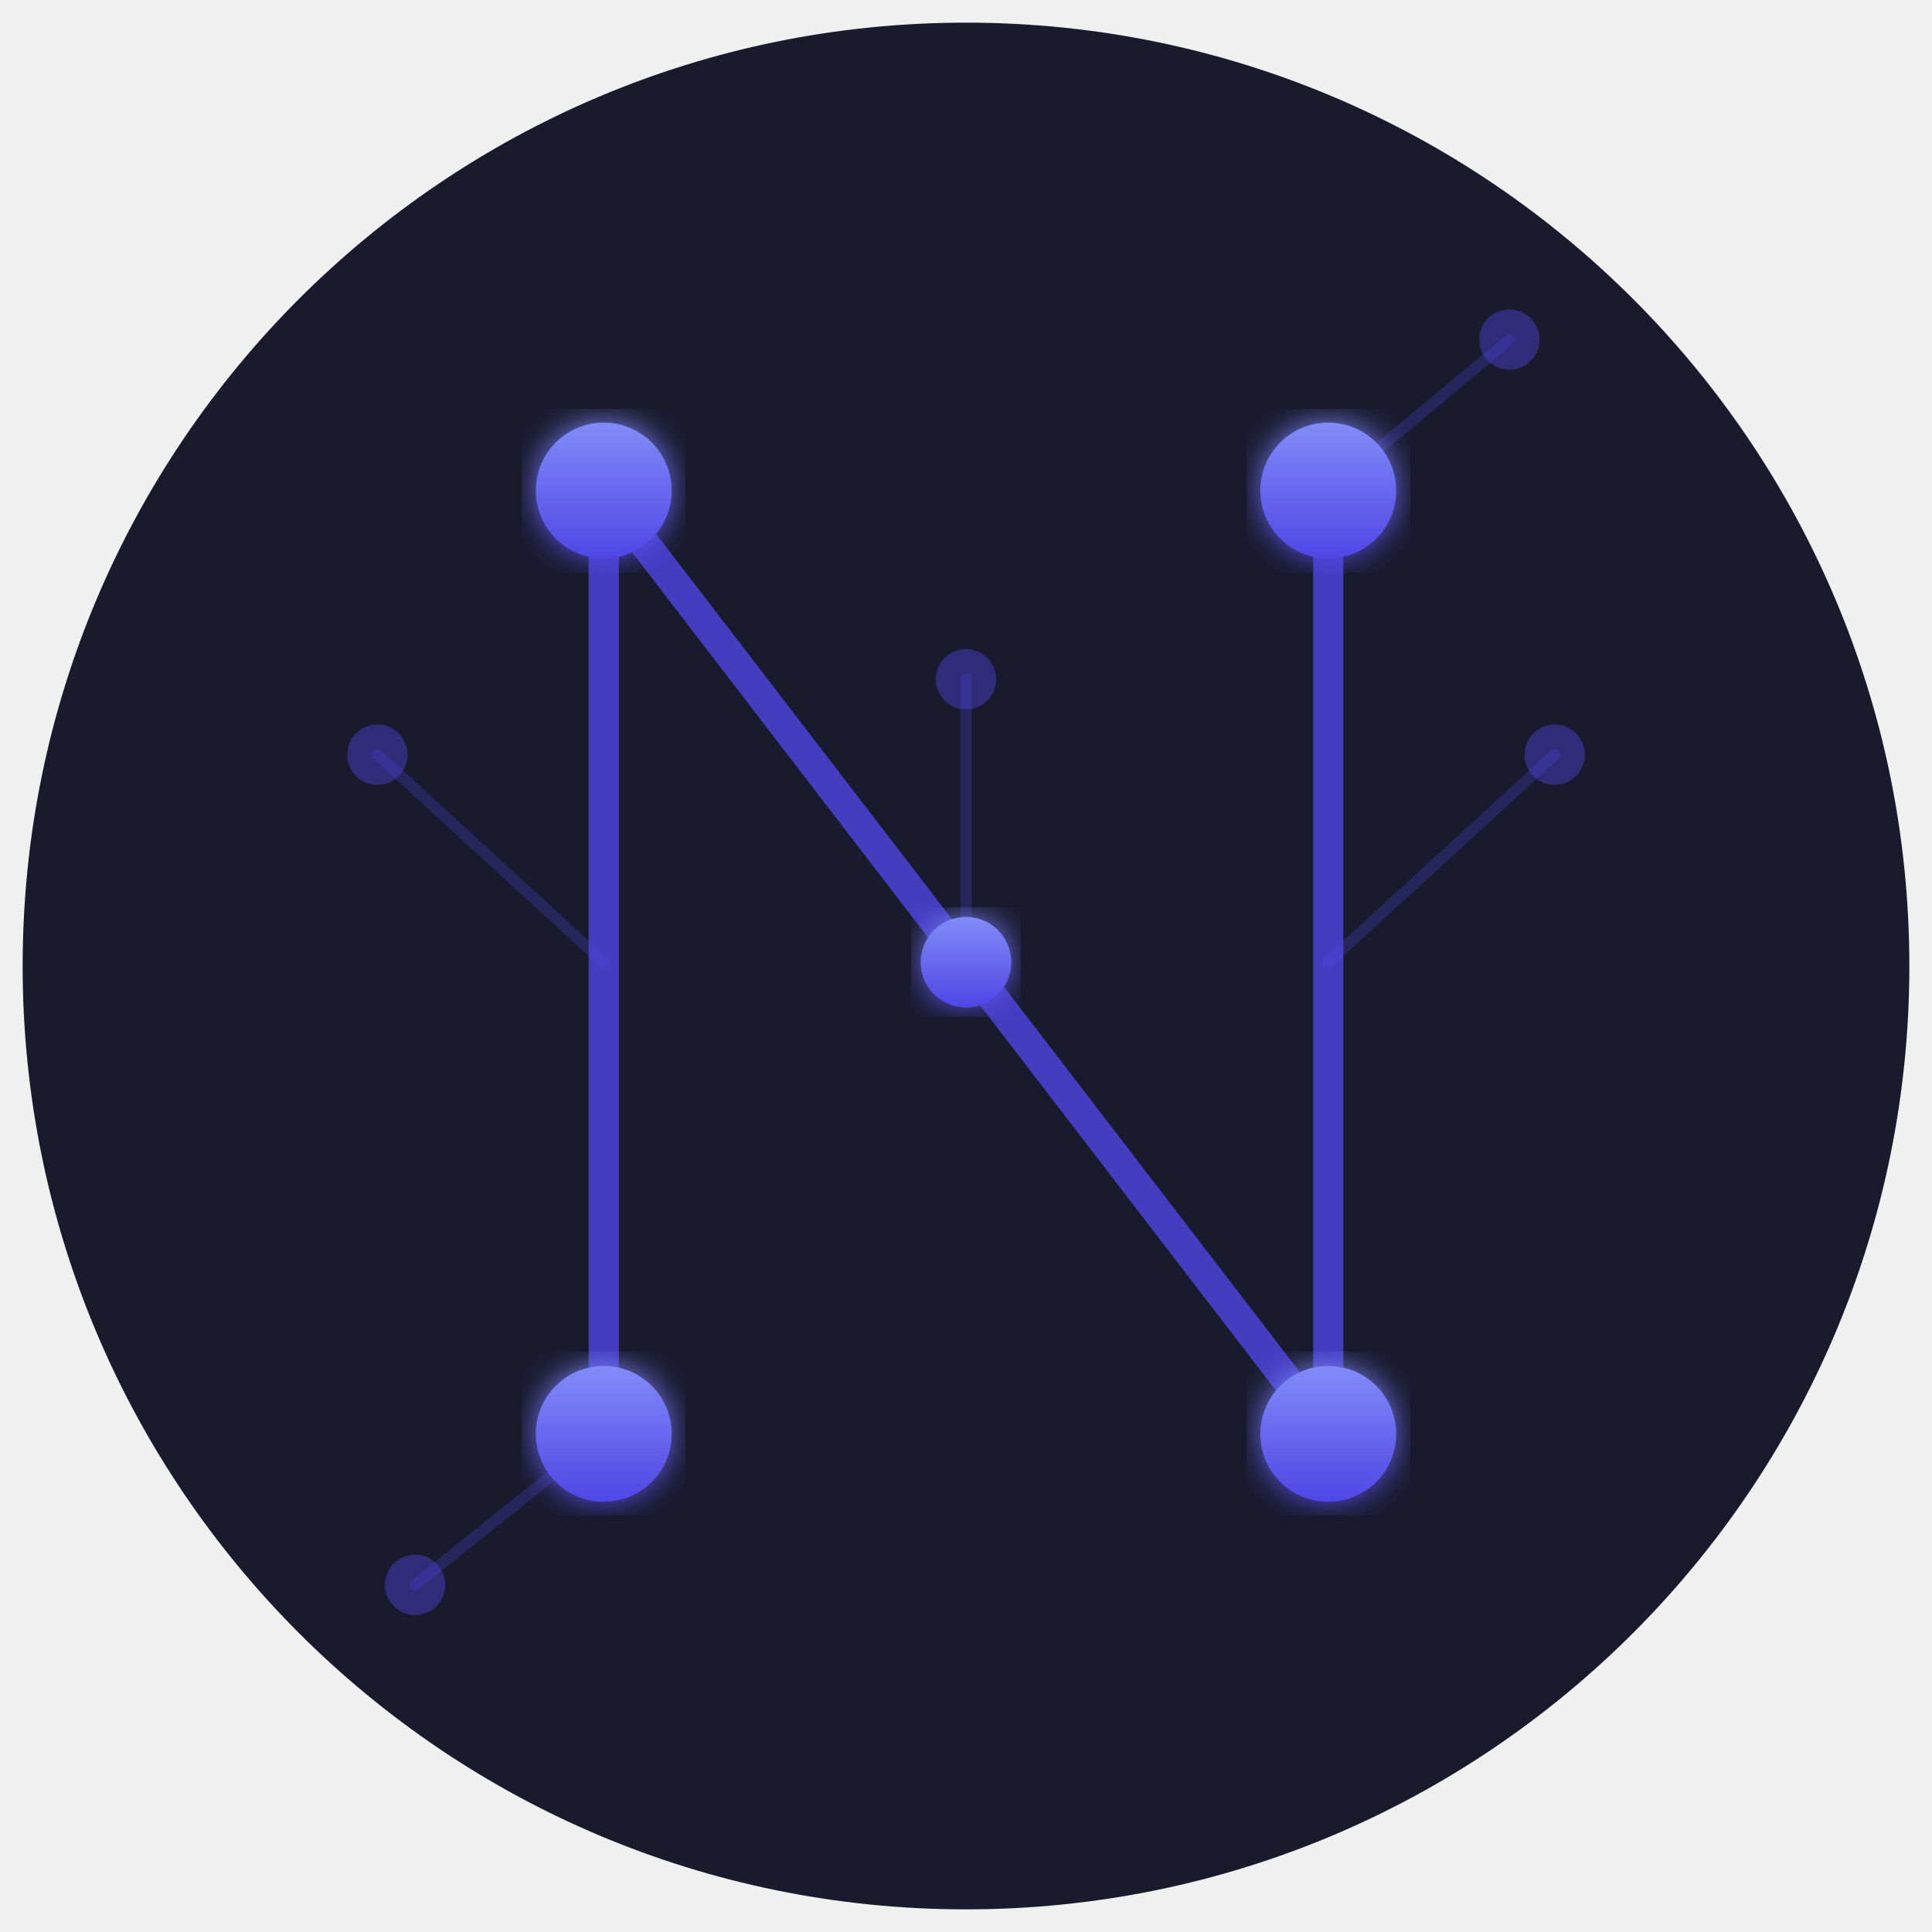
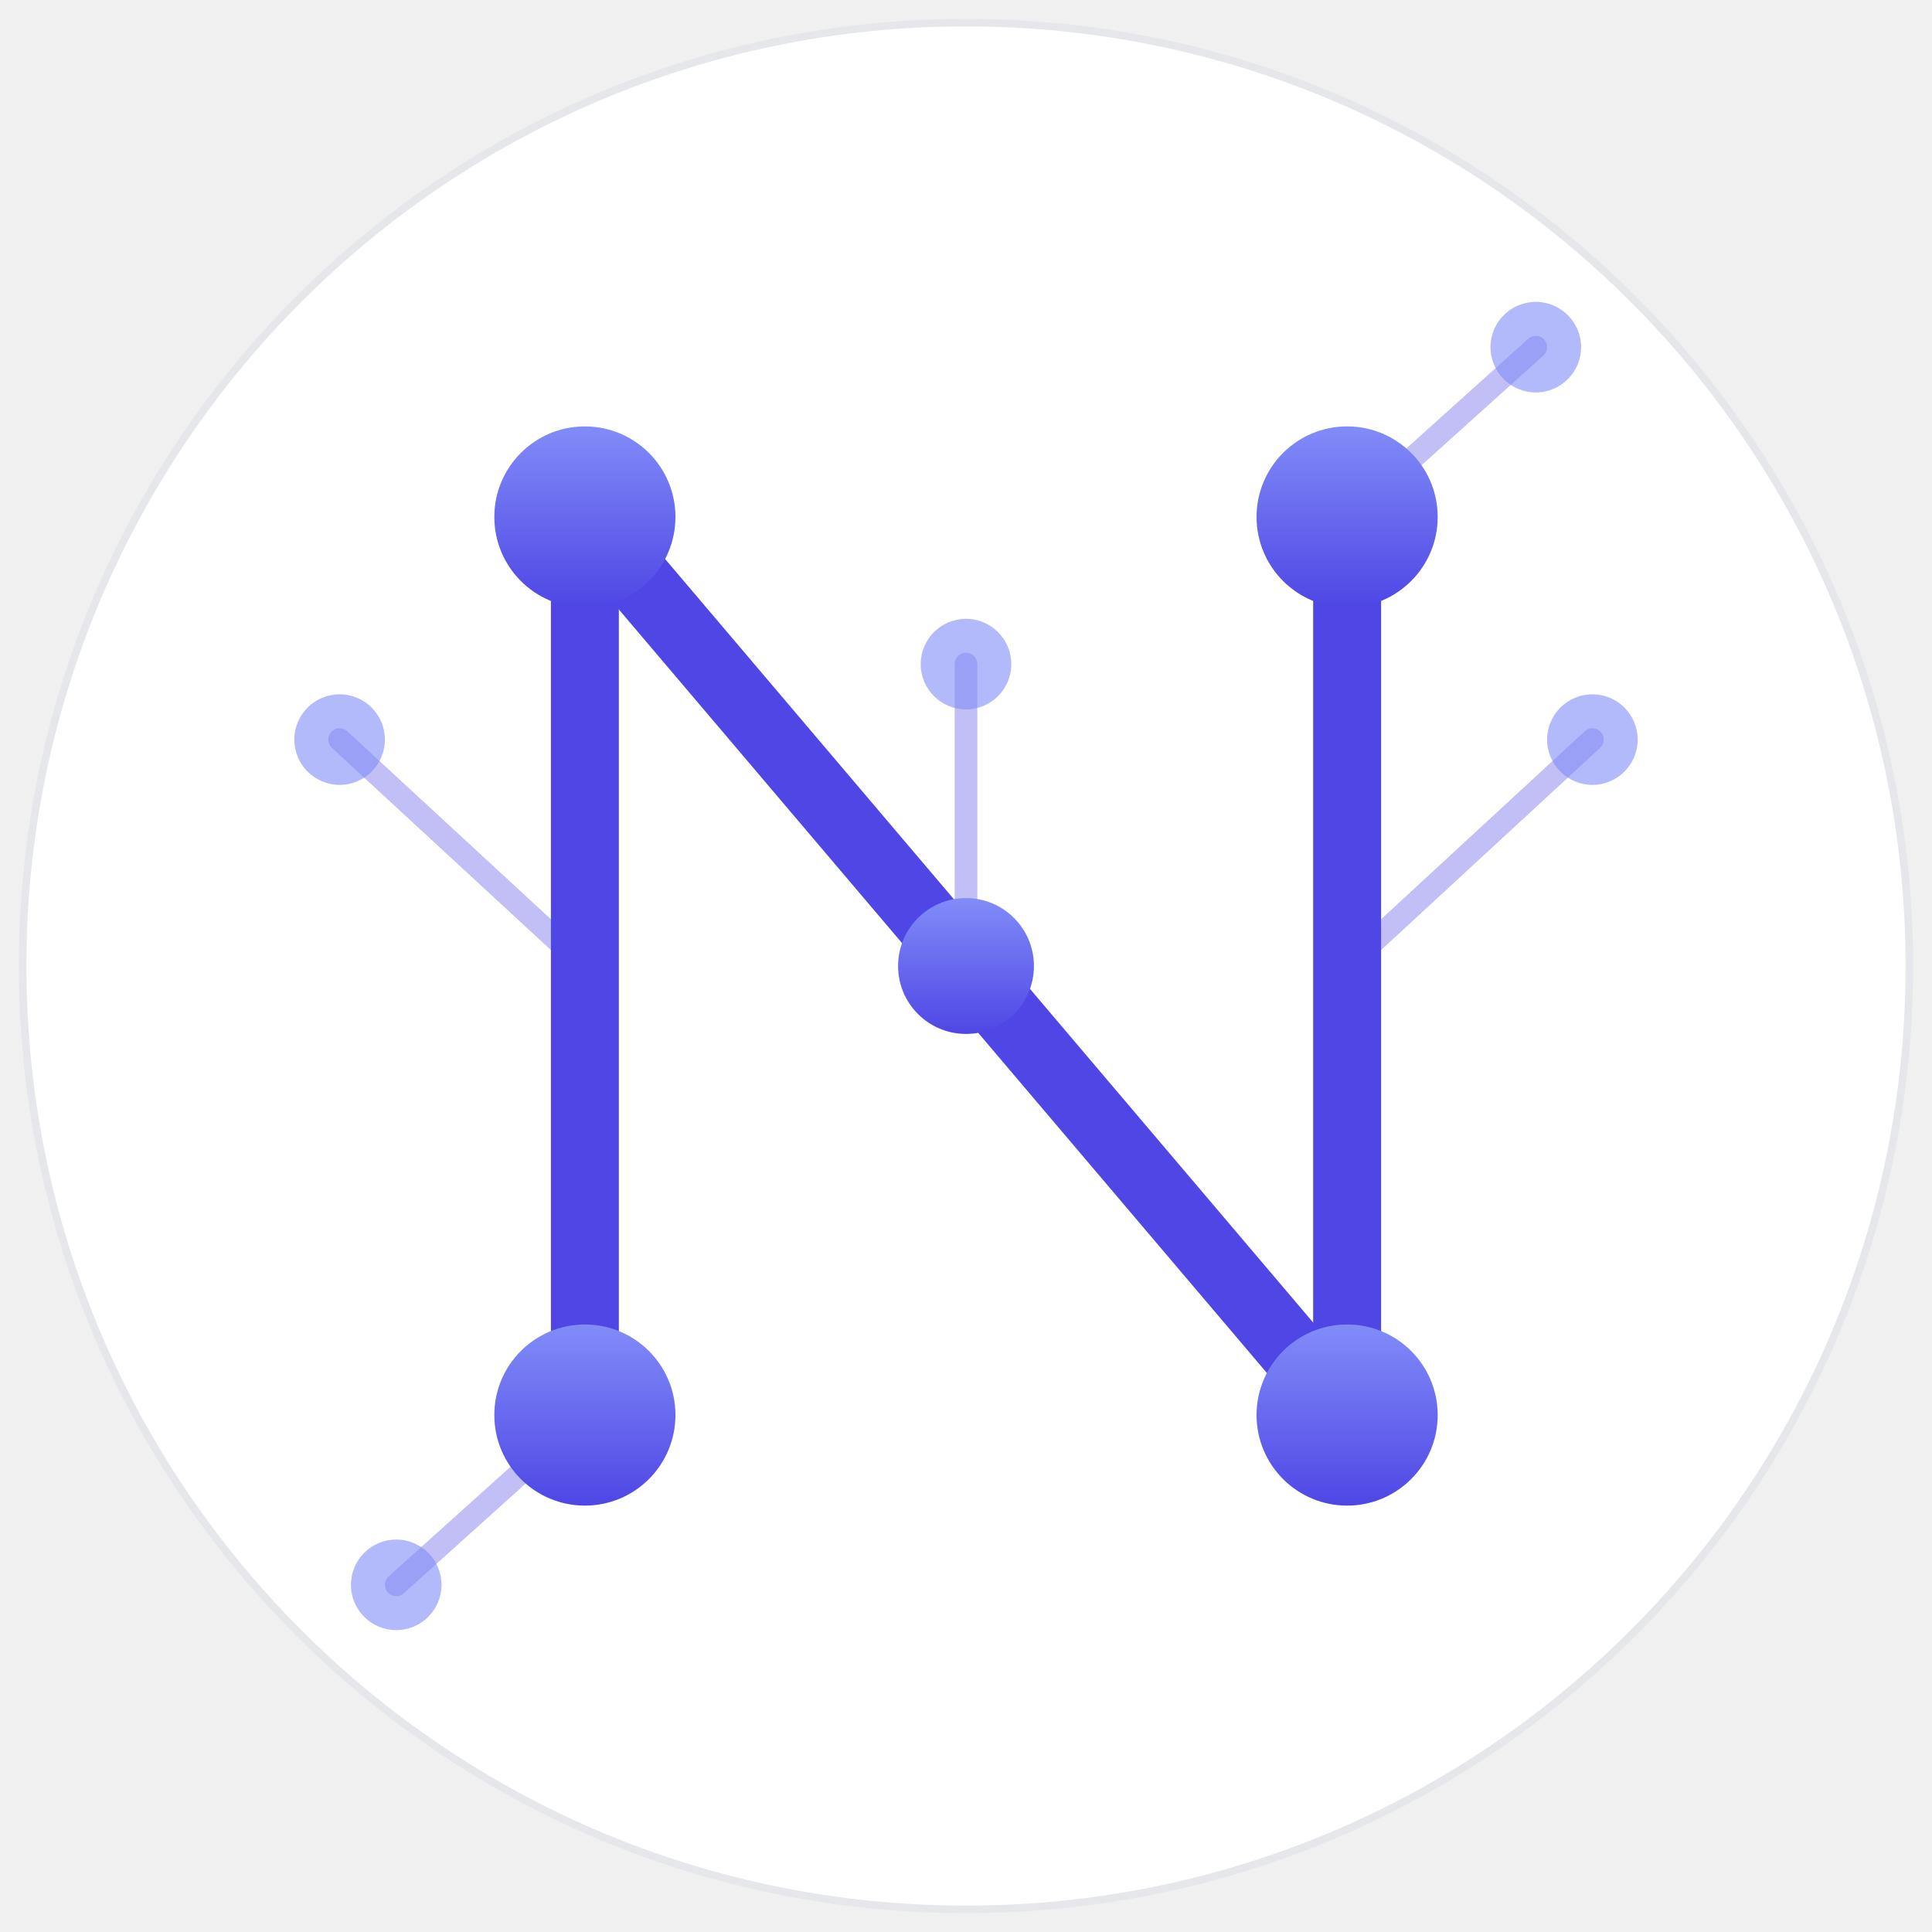
<svg xmlns="http://www.w3.org/2000/svg" viewBox="0 0 512 512">
  <defs>
-     <linearGradient id="nodeGrad" x1="0" y1="0" x2="0" y2="1">
+     <linearGradient id="ng" x1="0" y1="0" x2="0" y2="1">
      <stop offset="0%" stop-color="#818cf8" />
      <stop offset="100%" stop-color="#4F46E5" />
    </linearGradient>
-     <filter id="glow">
-       <feGaussianBlur stdDeviation="4" result="blur" />
-       <feMerge>
-         <feMergeNode in="blur" />
-         <feMergeNode in="SourceGraphic" />
-       </feMerge>
-     </filter>
  </defs>
-   <circle cx="256" cy="256" r="250" fill="#1a1a2e" />
-   <line x1="160" y1="380" x2="160" y2="130" stroke="#4F46E5" stroke-width="8" stroke-linecap="round" opacity="0.8" />
-   <line x1="160" y1="130" x2="352" y2="380" stroke="#4F46E5" stroke-width="8" stroke-linecap="round" opacity="0.8" />
-   <line x1="352" y1="380" x2="352" y2="130" stroke="#4F46E5" stroke-width="8" stroke-linecap="round" opacity="0.8" />
-   <line x1="160" y1="255" x2="100" y2="200" stroke="#4F46E5" stroke-width="3" stroke-linecap="round" opacity="0.25" />
-   <line x1="352" y1="255" x2="412" y2="200" stroke="#4F46E5" stroke-width="3" stroke-linecap="round" opacity="0.25" />
-   <line x1="256" y1="255" x2="256" y2="180" stroke="#4F46E5" stroke-width="3" stroke-linecap="round" opacity="0.25" />
-   <line x1="160" y1="380" x2="110" y2="420" stroke="#4F46E5" stroke-width="3" stroke-linecap="round" opacity="0.25" />
-   <line x1="352" y1="130" x2="400" y2="90" stroke="#4F46E5" stroke-width="3" stroke-linecap="round" opacity="0.25" />
-   <circle cx="160" cy="380" r="18" fill="url(#nodeGrad)" filter="url(#glow)" />
-   <circle cx="160" cy="130" r="18" fill="url(#nodeGrad)" filter="url(#glow)" />
-   <circle cx="352" cy="380" r="18" fill="url(#nodeGrad)" filter="url(#glow)" />
-   <circle cx="352" cy="130" r="18" fill="url(#nodeGrad)" filter="url(#glow)" />
-   <circle cx="100" cy="200" r="8" fill="#4F46E5" opacity="0.4" />
-   <circle cx="412" cy="200" r="8" fill="#4F46E5" opacity="0.4" />
-   <circle cx="256" cy="180" r="8" fill="#4F46E5" opacity="0.4" />
-   <circle cx="110" cy="420" r="8" fill="#4F46E5" opacity="0.4" />
-   <circle cx="400" cy="90" r="8" fill="#4F46E5" opacity="0.4" />
-   <circle cx="256" cy="255" r="12" fill="url(#nodeGrad)" filter="url(#glow)" />
+   <circle cx="256" cy="256" r="250" fill="#ffffff" />
+   <circle cx="256" cy="256" r="250" fill="none" stroke="#e5e7eb" stroke-width="2" />
+   <line x1="155" y1="375" x2="155" y2="137" stroke="#4F46E5" stroke-width="18" stroke-linecap="round" />
+   <line x1="155" y1="137" x2="357" y2="375" stroke="#4F46E5" stroke-width="18" stroke-linecap="round" />
+   <line x1="357" y1="375" x2="357" y2="137" stroke="#4F46E5" stroke-width="18" stroke-linecap="round" />
+   <line x1="155" y1="256" x2="90" y2="196" stroke="#4F46E5" stroke-width="6" stroke-linecap="round" opacity="0.35" />
+   <line x1="357" y1="256" x2="422" y2="196" stroke="#4F46E5" stroke-width="6" stroke-linecap="round" opacity="0.35" />
+   <line x1="256" y1="256" x2="256" y2="176" stroke="#4F46E5" stroke-width="6" stroke-linecap="round" opacity="0.35" />
+   <line x1="155" y1="375" x2="105" y2="420" stroke="#4F46E5" stroke-width="6" stroke-linecap="round" opacity="0.35" />
+   <line x1="357" y1="137" x2="407" y2="92" stroke="#4F46E5" stroke-width="6" stroke-linecap="round" opacity="0.35" />
+   <circle cx="155" cy="375" r="24" fill="url(#ng)" />
+   <circle cx="155" cy="137" r="24" fill="url(#ng)" />
+   <circle cx="357" cy="375" r="24" fill="url(#ng)" />
+   <circle cx="357" cy="137" r="24" fill="url(#ng)" />
+   <circle cx="256" cy="256" r="18" fill="url(#ng)" />
+   <circle cx="90" cy="196" r="12" fill="#818cf8" opacity="0.6" />
+   <circle cx="422" cy="196" r="12" fill="#818cf8" opacity="0.6" />
+   <circle cx="256" cy="176" r="12" fill="#818cf8" opacity="0.6" />
+   <circle cx="105" cy="420" r="12" fill="#818cf8" opacity="0.6" />
+   <circle cx="407" cy="92" r="12" fill="#818cf8" opacity="0.6" />
</svg>
